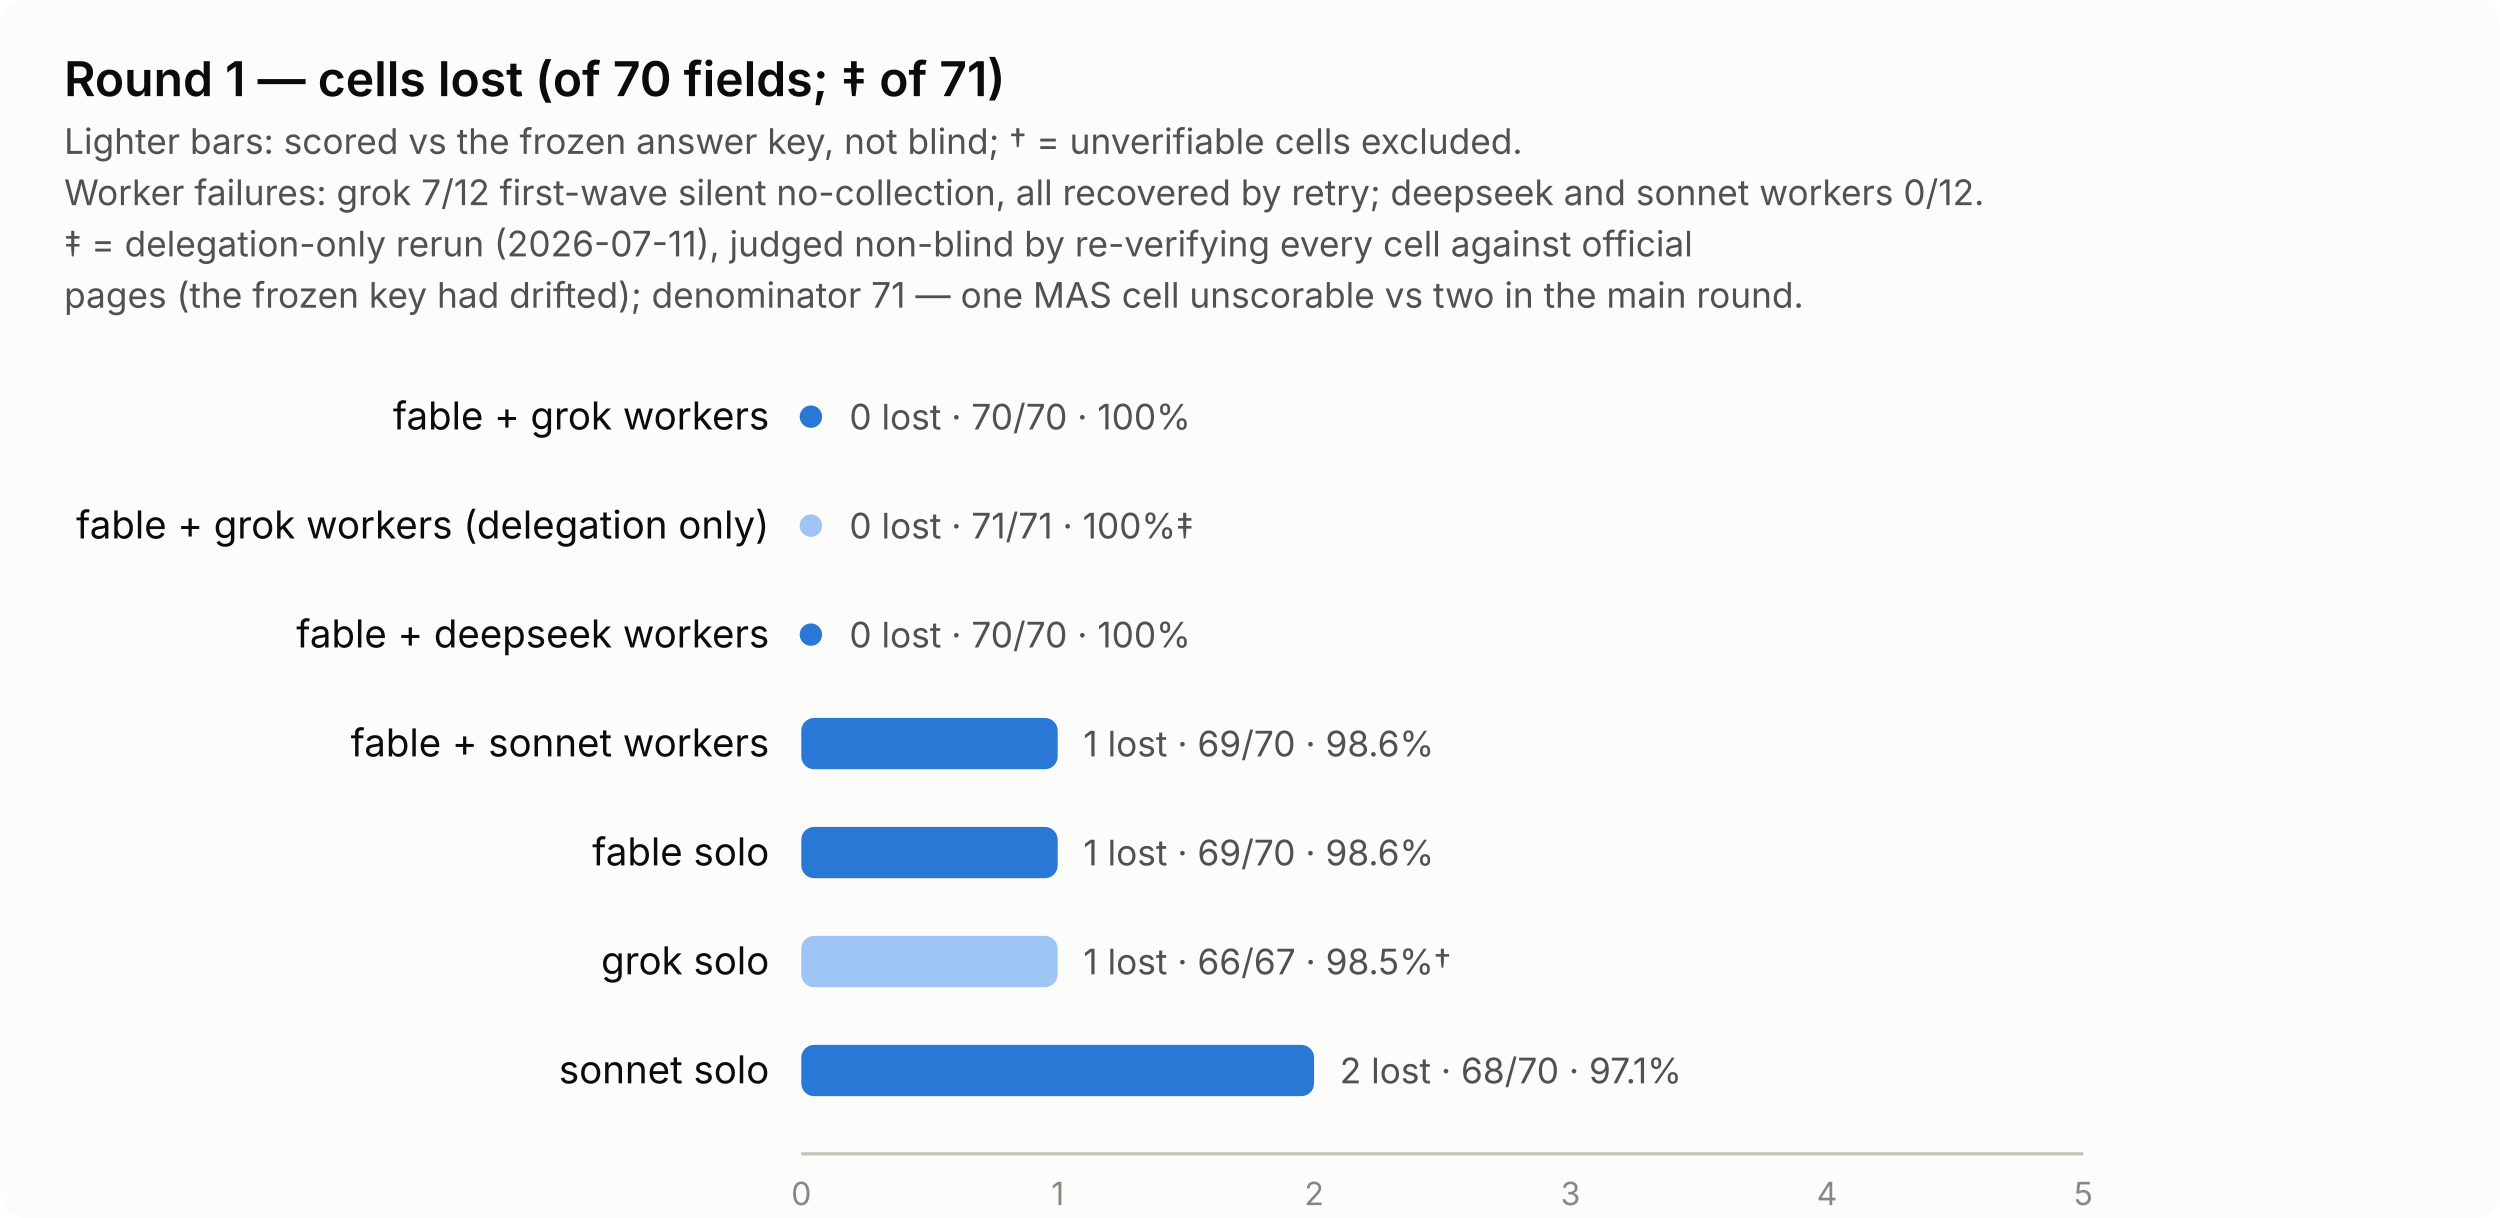
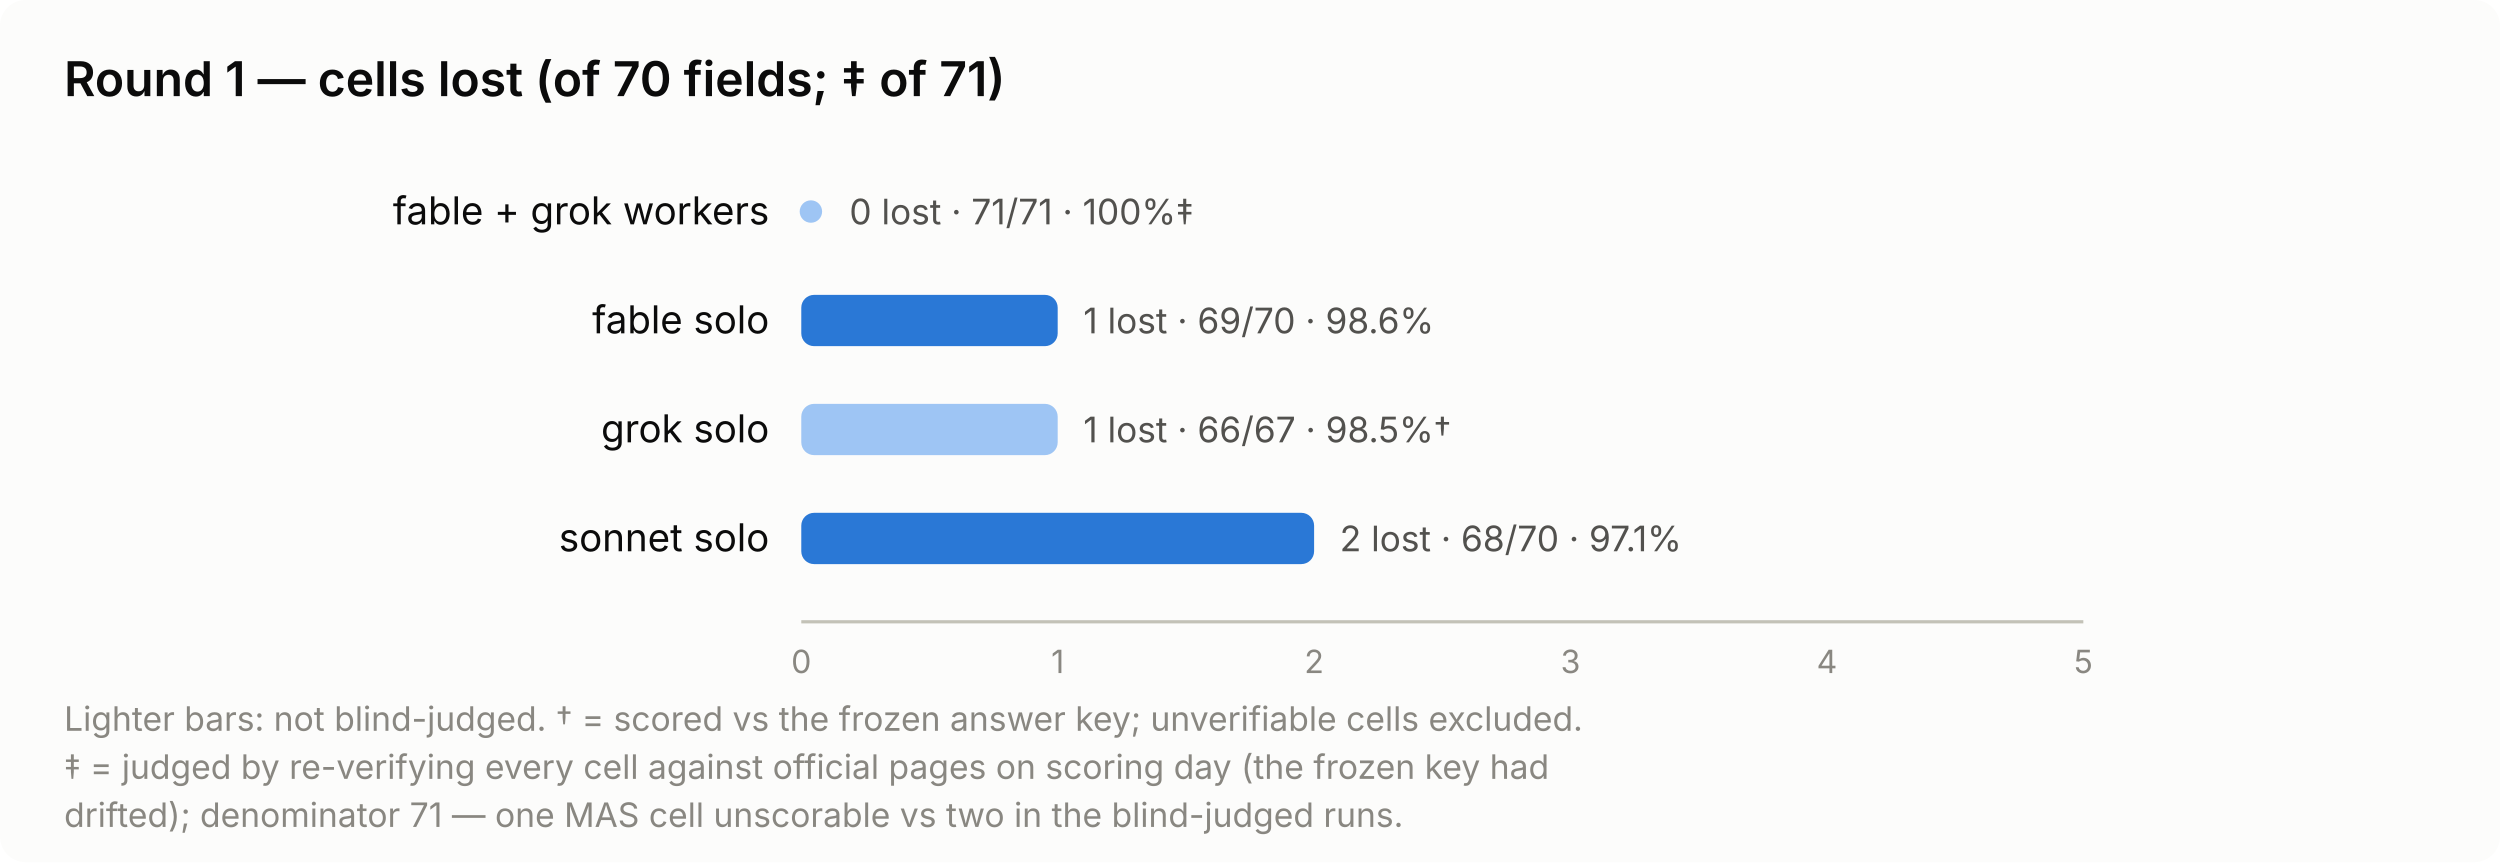
- <svg xmlns="http://www.w3.org/2000/svg" viewBox="0 0 780 380" width="780" height="380" role="img" aria-label="Round 1 cells lost per configuration">
-   <rect width="780" height="380" rx="8" fill="#fcfcfb" />
+ <svg xmlns="http://www.w3.org/2000/svg" viewBox="0 0 780 269" width="780" height="269" role="img" aria-label="Round 1 cells lost per configuration">
+   <rect width="780" height="269" rx="8" fill="#fcfcfb" />
  <text x="20" y="30" font-size="15" fill="#0b0b0b" text-anchor="start" font-weight="600" font-family="system-ui,-apple-system,Segoe UI,sans-serif">Round 1 — cells lost (of 70 fields; ‡ of 71)</text>
-   <text x="20" y="48" font-size="11" fill="#52514e" text-anchor="start" font-weight="normal" font-family="system-ui,-apple-system,Segoe UI,sans-serif">Lighter bars: scored vs the frozen answer key, not blind; † = unverifiable cells excluded.</text>
-   <text x="20" y="64" font-size="11" fill="#52514e" text-anchor="start" font-weight="normal" font-family="system-ui,-apple-system,Segoe UI,sans-serif">Worker failures: grok 7/12 first-wave silent no-collection, all recovered by retry; deepseek and sonnet workers 0/12.</text>
-   <text x="20" y="80" font-size="11" fill="#52514e" text-anchor="start" font-weight="normal" font-family="system-ui,-apple-system,Segoe UI,sans-serif">‡ = delegation-only rerun (2026-07-11), judged non-blind by re-verifying every cell against official</text>
-   <text x="20" y="96" font-size="11" fill="#52514e" text-anchor="start" font-weight="normal" font-family="system-ui,-apple-system,Segoe UI,sans-serif">pages (the frozen key had drifted); denominator 71 — one MAS cell unscorable vs two in the main round.</text>
-   <text x="240" y="134" font-size="12" fill="#0b0b0b" text-anchor="end" font-weight="normal" font-family="system-ui,-apple-system,Segoe UI,sans-serif">fable + grok workers</text>
-   <circle cx="253" cy="130" r="3.5" fill="#2a78d6" />
-   <text x="265" y="134" font-size="11" fill="#52514e" text-anchor="start" font-weight="normal" font-family="system-ui,-apple-system,Segoe UI,sans-serif">0 lost · 70/70 · 100%</text>
-   <text x="240" y="168" font-size="12" fill="#0b0b0b" text-anchor="end" font-weight="normal" font-family="system-ui,-apple-system,Segoe UI,sans-serif">fable + grok workers (delegation only)</text>
-   <circle cx="253" cy="164" r="3.5" fill="#9ec5f4" />
-   <text x="265" y="168" font-size="11" fill="#52514e" text-anchor="start" font-weight="normal" font-family="system-ui,-apple-system,Segoe UI,sans-serif">0 lost · 71/71 · 100%‡</text>
-   <text x="240" y="202" font-size="12" fill="#0b0b0b" text-anchor="end" font-weight="normal" font-family="system-ui,-apple-system,Segoe UI,sans-serif">fable + deepseek workers</text>
-   <circle cx="253" cy="198" r="3.5" fill="#2a78d6" />
-   <text x="265" y="202" font-size="11" fill="#52514e" text-anchor="start" font-weight="normal" font-family="system-ui,-apple-system,Segoe UI,sans-serif">0 lost · 70/70 · 100%</text>
-   <text x="240" y="236" font-size="12" fill="#0b0b0b" text-anchor="end" font-weight="normal" font-family="system-ui,-apple-system,Segoe UI,sans-serif">fable + sonnet workers</text>
-   <rect x="250" y="224" width="80.0" height="16" rx="4" fill="#2a78d6" />
-   <text x="338.0" y="236" font-size="11" fill="#52514e" text-anchor="start" font-weight="normal" font-family="system-ui,-apple-system,Segoe UI,sans-serif">1 lost · 69/70 · 98.6%</text>
-   <text x="240" y="270" font-size="12" fill="#0b0b0b" text-anchor="end" font-weight="normal" font-family="system-ui,-apple-system,Segoe UI,sans-serif">fable solo</text>
-   <rect x="250" y="258" width="80.0" height="16" rx="4" fill="#2a78d6" />
-   <text x="338.0" y="270" font-size="11" fill="#52514e" text-anchor="start" font-weight="normal" font-family="system-ui,-apple-system,Segoe UI,sans-serif">1 lost · 69/70 · 98.6%</text>
-   <text x="240" y="304" font-size="12" fill="#0b0b0b" text-anchor="end" font-weight="normal" font-family="system-ui,-apple-system,Segoe UI,sans-serif">grok solo</text>
-   <rect x="250" y="292" width="80.0" height="16" rx="4" fill="#9ec5f4" />
-   <text x="338.0" y="304" font-size="11" fill="#52514e" text-anchor="start" font-weight="normal" font-family="system-ui,-apple-system,Segoe UI,sans-serif">1 lost · 66/67 · 98.5%†</text>
-   <text x="240" y="338" font-size="12" fill="#0b0b0b" text-anchor="end" font-weight="normal" font-family="system-ui,-apple-system,Segoe UI,sans-serif">sonnet solo</text>
-   <rect x="250" y="326" width="160.0" height="16" rx="4" fill="#2a78d6" />
-   <text x="418.0" y="338" font-size="11" fill="#52514e" text-anchor="start" font-weight="normal" font-family="system-ui,-apple-system,Segoe UI,sans-serif">2 lost · 68/70 · 97.1%</text>
-   <line x1="250" y1="360" x2="650" y2="360" stroke="#c3c2b7" stroke-width="1" />
-   <text x="250.0" y="376" font-size="10" fill="#898781" text-anchor="middle" font-weight="normal" font-family="system-ui,-apple-system,Segoe UI,sans-serif">0</text>
-   <text x="330.0" y="376" font-size="10" fill="#898781" text-anchor="middle" font-weight="normal" font-family="system-ui,-apple-system,Segoe UI,sans-serif">1</text>
-   <text x="410.0" y="376" font-size="10" fill="#898781" text-anchor="middle" font-weight="normal" font-family="system-ui,-apple-system,Segoe UI,sans-serif">2</text>
-   <text x="490.0" y="376" font-size="10" fill="#898781" text-anchor="middle" font-weight="normal" font-family="system-ui,-apple-system,Segoe UI,sans-serif">3</text>
-   <text x="570.0" y="376" font-size="10" fill="#898781" text-anchor="middle" font-weight="normal" font-family="system-ui,-apple-system,Segoe UI,sans-serif">4</text>
-   <text x="650.0" y="376" font-size="10" fill="#898781" text-anchor="middle" font-weight="normal" font-family="system-ui,-apple-system,Segoe UI,sans-serif">5</text>
+   <text x="240" y="70" font-size="12" fill="#0b0b0b" text-anchor="end" font-weight="normal" font-family="system-ui,-apple-system,Segoe UI,sans-serif">fable + grok workers</text>
+   <circle cx="253" cy="66" r="3.5" fill="#9ec5f4" />
+   <text x="265" y="70" font-size="11" fill="#52514e" text-anchor="start" font-weight="normal" font-family="system-ui,-apple-system,Segoe UI,sans-serif">0 lost · 71/71 · 100%‡</text>
+   <text x="240" y="104" font-size="12" fill="#0b0b0b" text-anchor="end" font-weight="normal" font-family="system-ui,-apple-system,Segoe UI,sans-serif">fable solo</text>
+   <rect x="250" y="92" width="80.0" height="16" rx="4" fill="#2a78d6" />
+   <text x="338.0" y="104" font-size="11" fill="#52514e" text-anchor="start" font-weight="normal" font-family="system-ui,-apple-system,Segoe UI,sans-serif">1 lost · 69/70 · 98.6%</text>
+   <text x="240" y="138" font-size="12" fill="#0b0b0b" text-anchor="end" font-weight="normal" font-family="system-ui,-apple-system,Segoe UI,sans-serif">grok solo</text>
+   <rect x="250" y="126" width="80.0" height="16" rx="4" fill="#9ec5f4" />
+   <text x="338.0" y="138" font-size="11" fill="#52514e" text-anchor="start" font-weight="normal" font-family="system-ui,-apple-system,Segoe UI,sans-serif">1 lost · 66/67 · 98.5%†</text>
+   <text x="240" y="172" font-size="12" fill="#0b0b0b" text-anchor="end" font-weight="normal" font-family="system-ui,-apple-system,Segoe UI,sans-serif">sonnet solo</text>
+   <rect x="250" y="160" width="160.0" height="16" rx="4" fill="#2a78d6" />
+   <text x="418.0" y="172" font-size="11" fill="#52514e" text-anchor="start" font-weight="normal" font-family="system-ui,-apple-system,Segoe UI,sans-serif">2 lost · 68/70 · 97.1%</text>
+   <line x1="250" y1="194" x2="650" y2="194" stroke="#c3c2b7" stroke-width="1" />
+   <text x="250.0" y="210" font-size="10" fill="#898781" text-anchor="middle" font-weight="normal" font-family="system-ui,-apple-system,Segoe UI,sans-serif">0</text>
+   <text x="330.0" y="210" font-size="10" fill="#898781" text-anchor="middle" font-weight="normal" font-family="system-ui,-apple-system,Segoe UI,sans-serif">1</text>
+   <text x="410.0" y="210" font-size="10" fill="#898781" text-anchor="middle" font-weight="normal" font-family="system-ui,-apple-system,Segoe UI,sans-serif">2</text>
+   <text x="490.0" y="210" font-size="10" fill="#898781" text-anchor="middle" font-weight="normal" font-family="system-ui,-apple-system,Segoe UI,sans-serif">3</text>
+   <text x="570.0" y="210" font-size="10" fill="#898781" text-anchor="middle" font-weight="normal" font-family="system-ui,-apple-system,Segoe UI,sans-serif">4</text>
+   <text x="650.0" y="210" font-size="10" fill="#898781" text-anchor="middle" font-weight="normal" font-family="system-ui,-apple-system,Segoe UI,sans-serif">5</text>
+   <text x="20" y="228" font-size="10.5" fill="#898781" text-anchor="start" font-weight="normal" font-family="system-ui,-apple-system,Segoe UI,sans-serif">Lighter bars: not blind-judged. † = scored vs the frozen answer key; unverifiable cells excluded.</text>
+   <text x="20" y="243" font-size="10.5" fill="#898781" text-anchor="start" font-weight="normal" font-family="system-ui,-apple-system,Segoe UI,sans-serif">‡ = judged by re-verifying every cell against official pages on scoring day (the frozen key had</text>
+   <text x="20" y="258" font-size="10.5" fill="#898781" text-anchor="start" font-weight="normal" font-family="system-ui,-apple-system,Segoe UI,sans-serif">drifted); denominator 71 — one MAS cell unscorable vs two in the blind-judged runs.</text>
</svg>
